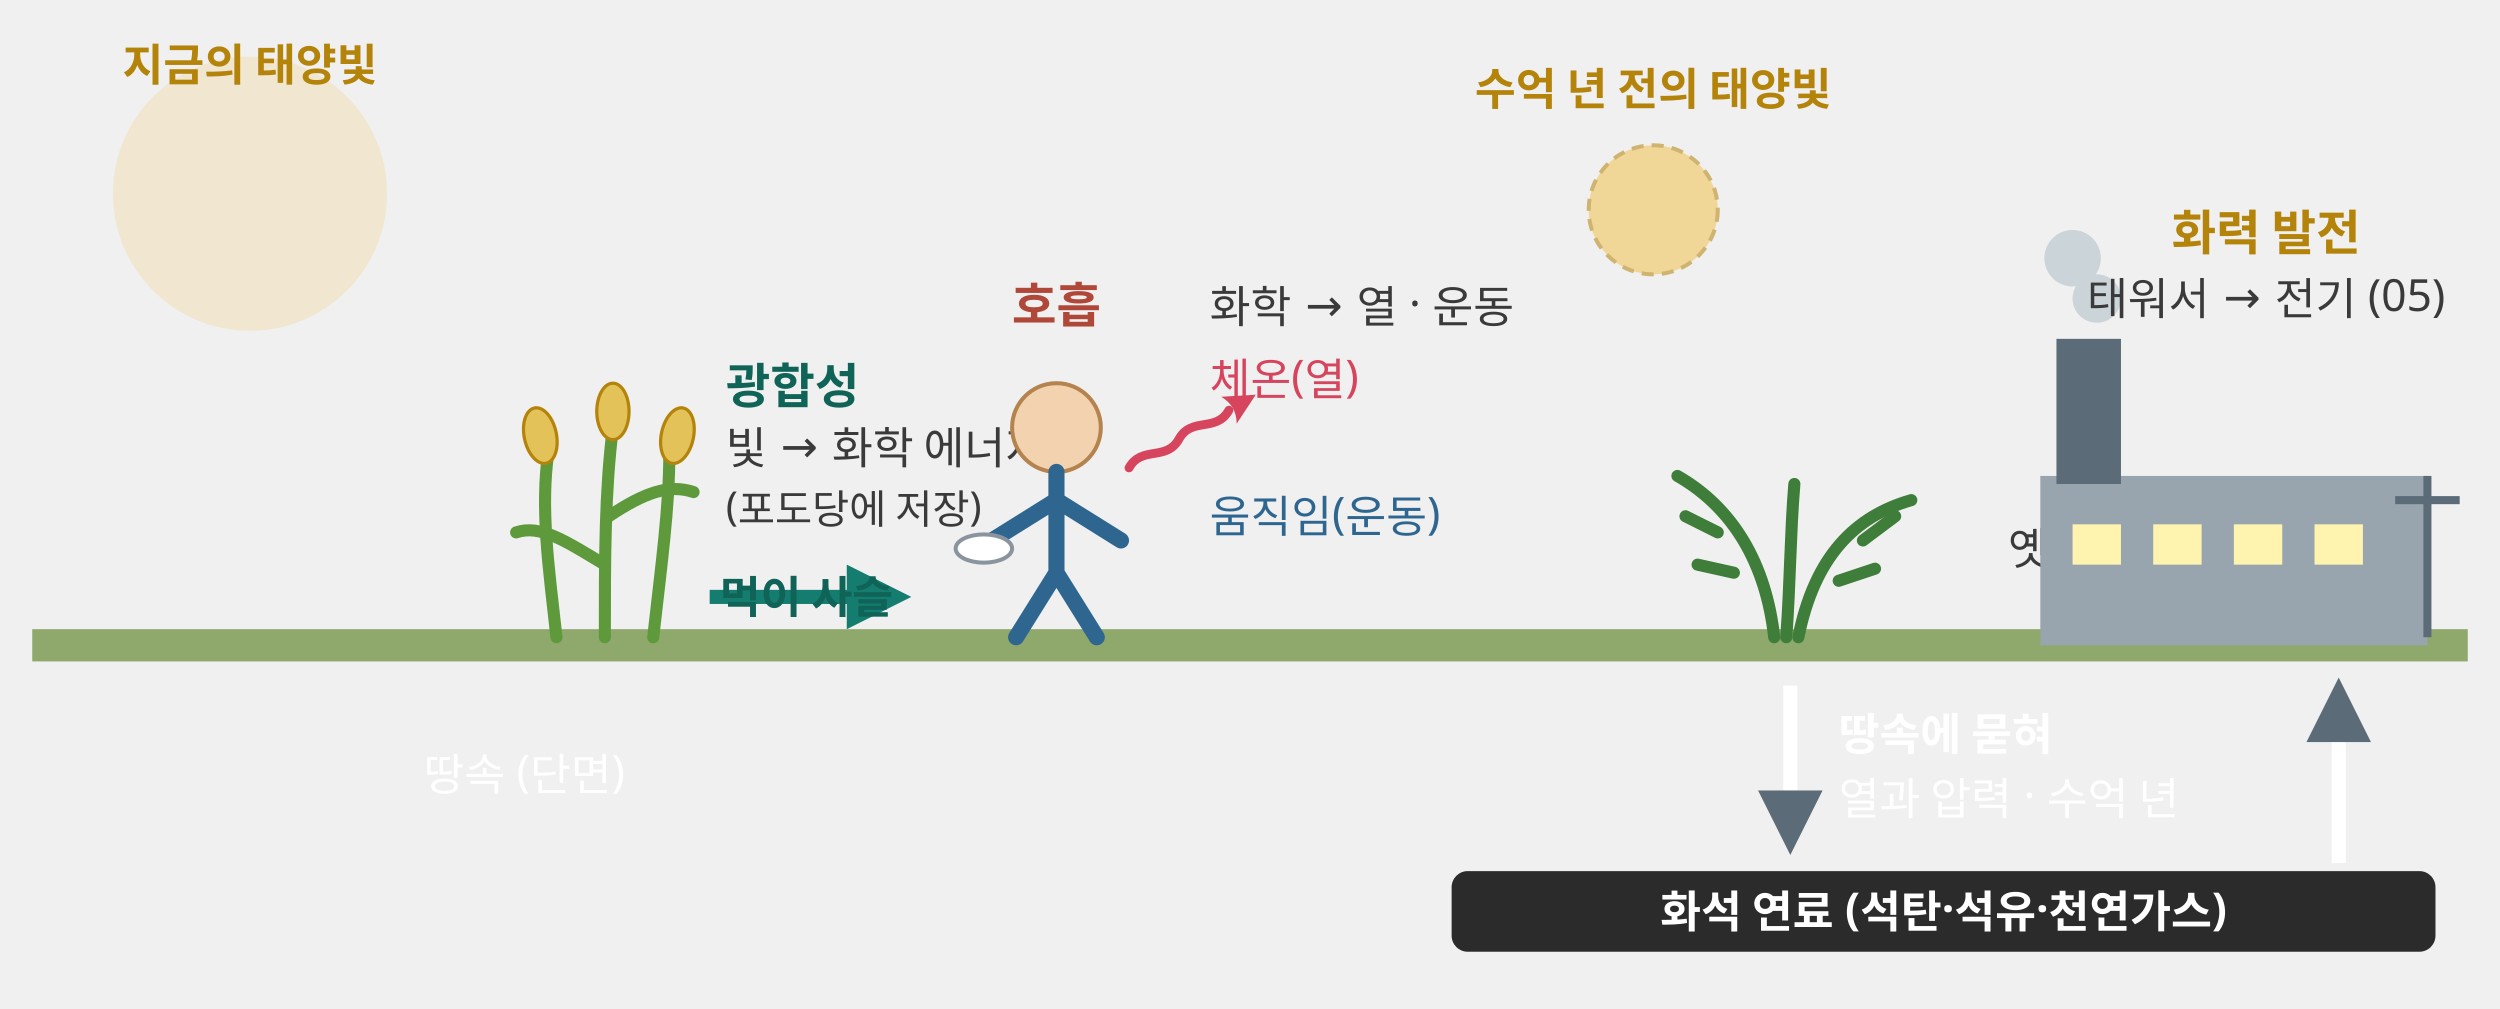
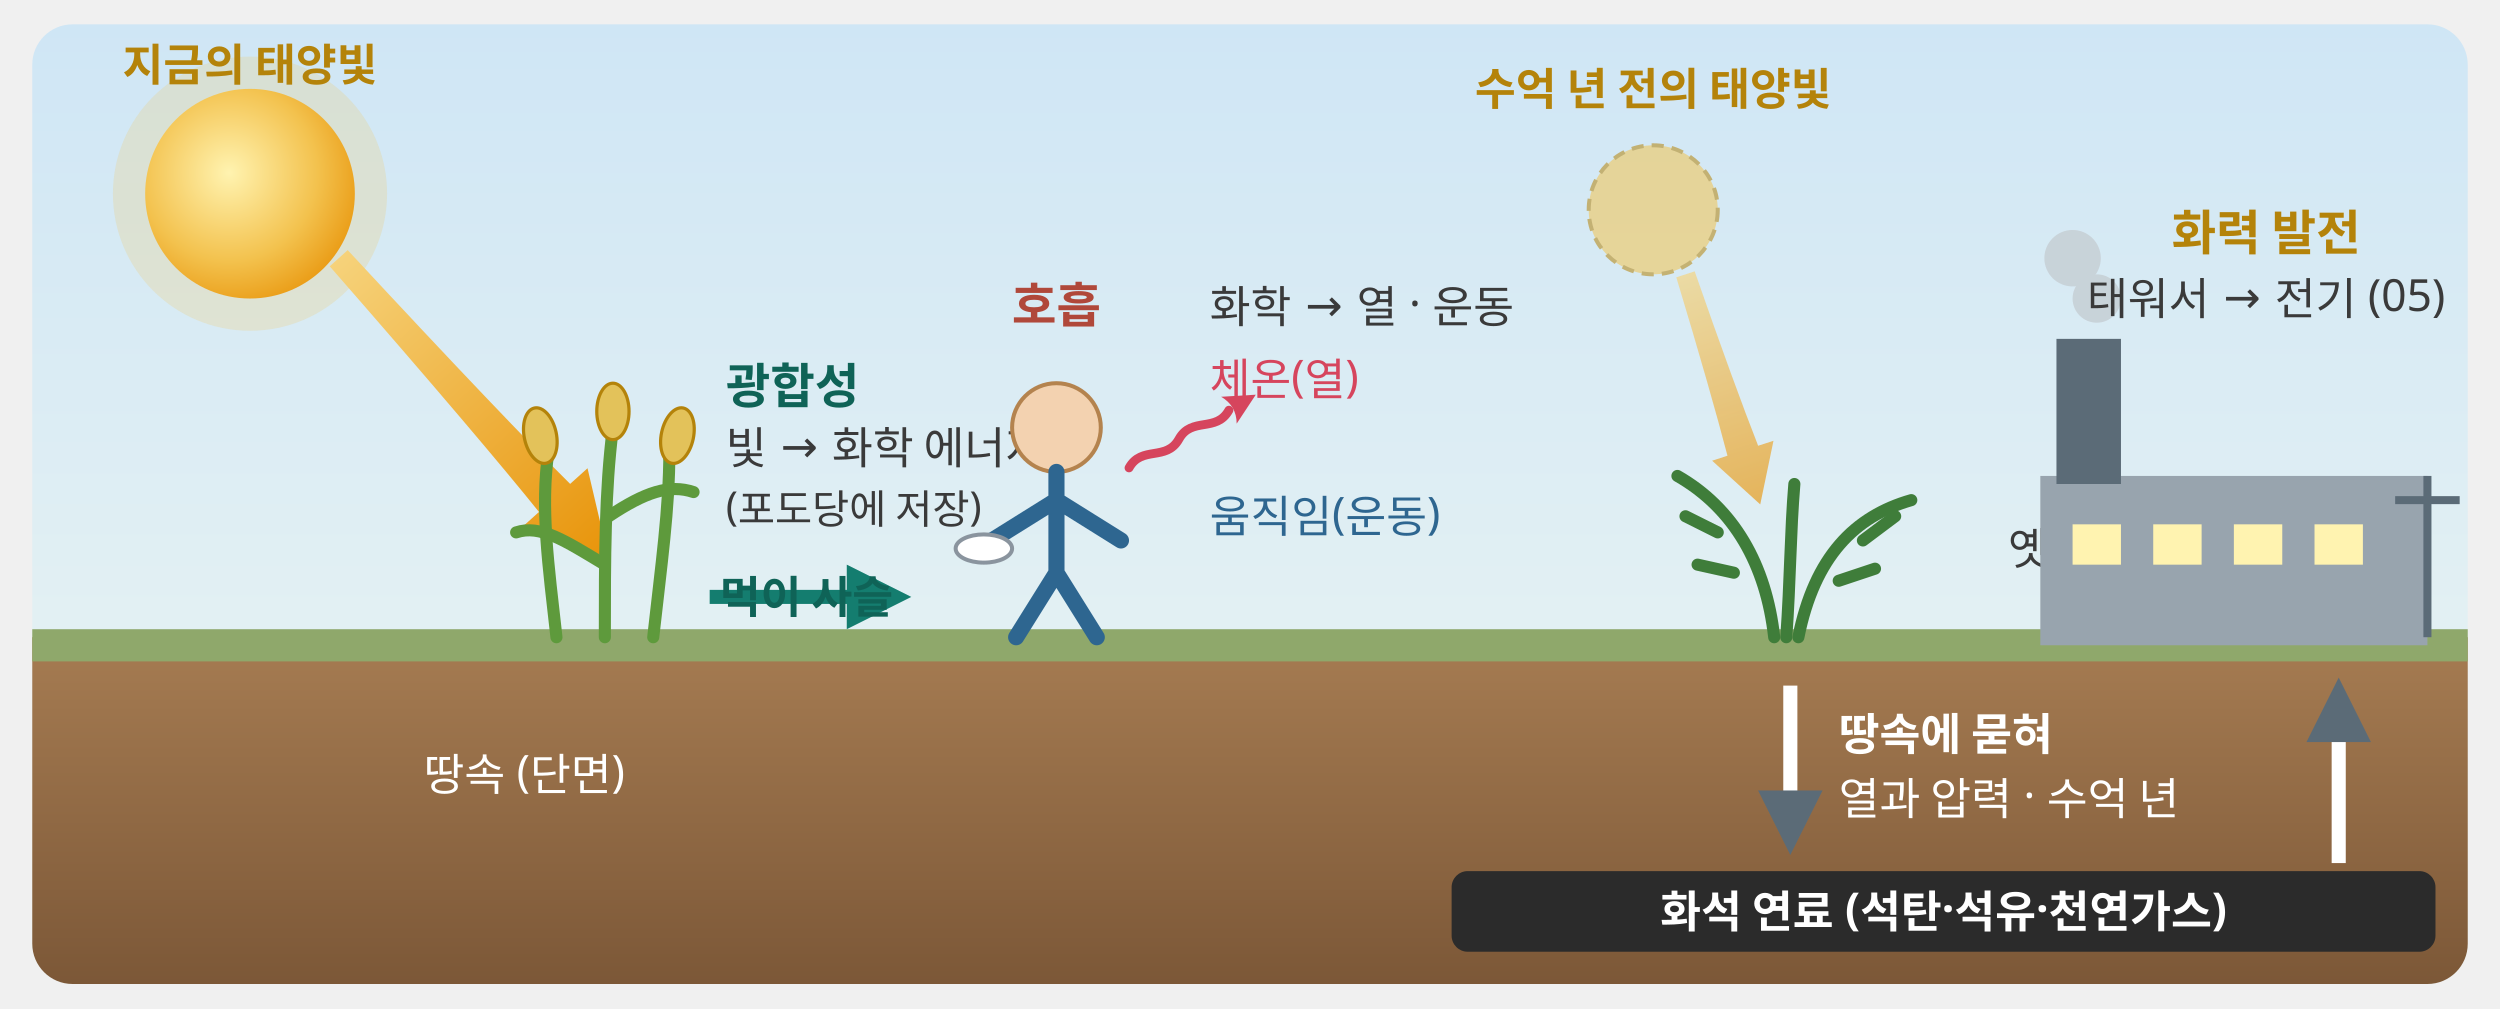
<svg width="600" height="242" viewBox="0 0 620 250" font-family="PC Sans">
  <defs>
+     <linearGradient id="beamG-2204-03" x1="0" y1="0" x2="1" y2="0">
+       <stop offset="0" stop-color="#F6D27A" />
+       <stop offset="1" stop-color="#E8940A" />
+     </linearGradient>
    <marker id="bigG-2204-03" markerUnits="userSpaceOnUse" markerWidth="16" markerHeight="16" refX="12" refY="8" orient="auto">
      <path d="M0,0 L16,8 L0,16 Z" fill="#5B6B77" />
    </marker>
    <marker id="bigT-2204-03" markerUnits="userSpaceOnUse" markerWidth="16" markerHeight="16" refX="12" refY="8" orient="auto">
      <path d="M0,0 L16,8 L0,16 Z" fill="#147D6F" />
    </marker>
+     <clipPath id="clipB-2204-03">
+       <rect x="8" y="6" width="604" height="238" rx="10" />
+     </clipPath>
+     <linearGradient id="skyG-2204-03" x1="0" y1="0" x2="0" y2="1">
+       <stop offset="0" stop-color="#CFE6F5" />
+       <stop offset="1" stop-color="#EEF6F2" />
+     </linearGradient>
+     <linearGradient id="soilG-2204-03" x1="0" y1="0" x2="0" y2="1">
+       <stop offset="0" stop-color="#A67C52" />
+       <stop offset="1" stop-color="#7A5636" />
+     </linearGradient>
+     <radialGradient id="sunG-2204-03" cx="0.4" cy="0.4" r="0.7">
+       <stop offset="0" stop-color="#FFF3B0" />
+       <stop offset="0.6" stop-color="#F3C24E" />
+       <stop offset="1" stop-color="#E8940A" />
+     </radialGradient>
  </defs>
-   <g clip-path="url(#clipB)">
-     <rect x="8" y="6" width="604" height="238" fill="url(#skyG)" />
-     <rect x="8" y="158" width="604" height="90" fill="url(#soilG)" />
+   <g clip-path="url(#clipB-2204-03)">
+     <rect x="8" y="6" width="604" height="238" fill="url(#skyG-2204-03)" />
+     <rect x="8" y="158" width="604" height="90" fill="url(#soilG-2204-03)" />
    <rect x="8" y="156" width="604" height="8" fill="#8FA86B" />
    <circle cx="62" cy="48" r="34" fill="#F3C24E" opacity="0.2" />
-     <circle cx="62" cy="48" r="26" fill="url(#sunG)" />
+     <circle cx="62" cy="48" r="26" fill="url(#sunG-2204-03)" />
    <text x="62" y="20" text-anchor="middle" font-size="11" font-weight="800" fill="#B4830A">지금의 태양빛</text>
    <g transform="translate(84,64) rotate(48)">
-       <path d="M0,-3 C40,-3.6 66,-4.4 80,-5.2 L80,-11 L100,0 L80,11 L80,5.2 C66,4.4 40,3.6 0,3 Z" fill="url(#beamG)" />
+       <path d="M0,-3 C40,-3.6 66,-4.4 80,-5.2 L80,-11 L100,0 L80,11 L80,5.2 C66,4.4 40,3.6 0,3 Z" fill="url(#beamG-2204-03)" />
    </g>
    <g stroke="#5E9A3C" stroke-width="3" stroke-linecap="round" fill="none">
      <path d="M138,158 C136,140 134,126 136,112" />
      <path d="M150,158 C150,138 150,122 152,106" />
      <path d="M162,158 C164,140 166,126 166,112" />
      <path d="M150,140 C140,134 134,130 128,132" />
      <path d="M151,128 C160,122 166,120 172,122" />
    </g>
    <g fill="#E3C25A" stroke="#B4830A" stroke-width="0.8">
      <ellipse cx="134" cy="108" rx="4" ry="7" transform="rotate(-12 134 108)" />
      <ellipse cx="152" cy="102" rx="4" ry="7" />
      <ellipse cx="168" cy="108" rx="4" ry="7" transform="rotate(12 168 108)" />
    </g>
    <text x="180" y="100" font-size="12" font-weight="900" fill="#0F6357">광합성</text>
    <text x="180" y="115" font-size="11" fill="#3A3A3A">빛 → 화학 에너지</text>
    <text x="180" y="129" font-size="10" fill="#3A3A3A">(포도당에 저장)</text>
    <line x1="176" y1="148" x2="222" y2="148" stroke="#147D6F" stroke-width="3.5" marker-end="url(#bigT-2204-03)" />
    <text x="200" y="152" text-anchor="middle" font-size="11" font-weight="800" fill="#0F6357">먹이 사슬</text>
    <circle cx="262" cy="106" r="11" fill="#F3D2B0" stroke="#B4834E" stroke-width="1" />
    <path d="M262,117 L262,142 M262,142 L252,158 M262,142 L272,158 M262,124 L246,134 M262,124 L278,134" stroke="#2E6690" stroke-width="4" stroke-linecap="round" fill="none" />
    <ellipse cx="244" cy="136" rx="7" ry="3.5" fill="#fff" stroke="#8A949E" stroke-width="1" />
    <text x="262" y="80" text-anchor="middle" font-size="12" font-weight="900" fill="#B0483A">호흡</text>
    <text x="300" y="80" font-size="11" fill="#3A3A3A">화학 → 열 · 운동</text>
    <g transform="translate(280,116) rotate(-30) scale(0.55)">
      <path d="M0,0 C10,-6 16,6 26,0 C36,-6 42,6 52,0" fill="none" stroke="#D6455D" stroke-width="4" stroke-linecap="round" />
      <path d="M66,0 L52,-7 Q56,0 52,7 Z" fill="#D6455D" />
    </g>
    <text x="300" y="98" font-size="11" fill="#D6455D">체온(열)</text>
    <text x="300" y="132" font-size="11" fill="#2E6690">움직임(운동)</text>
    <circle cx="410" cy="52" r="16" fill="#F3C24E" opacity="0.55" stroke="#B4830A" stroke-width="1" stroke-dasharray="3 2" />
    <text x="410" y="26" text-anchor="middle" font-size="11" font-weight="800" fill="#B4830A">수억 년 전의 태양빛</text>
    <g transform="translate(418,68) rotate(72)" opacity="0.65">
-       <path d="M0,-2.4 C20,-2.8 36,-3.4 46,-4 L46,-8 L60,0 L46,8 L46,4 C36,3.4 20,2.8 0,2.4 Z" fill="url(#beamG)" />
+       <path d="M0,-2.4 C20,-2.8 36,-3.4 46,-4 L46,-8 L60,0 L46,8 L46,4 C36,3.4 20,2.8 0,2.4 Z" fill="url(#beamG-2204-03)" />
    </g>
    <g stroke="#3F7D3A" stroke-width="3" stroke-linecap="round" fill="none">
      <path d="M440,158 C438,140 430,126 416,118" />
      <path d="M446,158 C450,138 460,128 474,124" />
      <path d="M443,158 C444,144 444,132 445,120" />
      <path d="M426,132 l-8,-4 M430,142 l-9,-2 M462,134 l8,-6 M456,144 l9,-3" />
    </g>
    <text x="498" y="140" font-size="11" fill="#3A3A3A">옛 생물의 광합성</text>
    <line x1="444" y1="170" x2="444" y2="208" stroke="#fff" stroke-width="3.5" marker-end="url(#bigG-2204-03)" />
    <text x="456" y="186" font-size="11" font-weight="800" fill="#fff">땅속에 묻혀</text>
    <text x="456" y="202" font-size="11" fill="#fff">열과 압력 · 수억 년</text>
    <text x="130" y="196" text-anchor="middle" font-size="11" fill="#fff">땅속 (단면)</text>
    <rect x="360" y="216" width="244" height="20" rx="4" fill="#2B2B2B" />
    <text x="482" y="230" text-anchor="middle" font-size="11" font-weight="800" fill="#fff">화석 연료 (석탄·석유·천연가스)</text>
    <line x1="580" y1="214" x2="580" y2="172" stroke="#fff" stroke-width="3.5" marker-end="url(#bigG-2204-03)" />
    <rect x="506" y="118" width="96" height="42" fill="#98A4AE" />
    <g fill="#FFF3B0">
      <rect x="514" y="130" width="12" height="10" />
      <rect x="534" y="130" width="12" height="10" />
      <rect x="554" y="130" width="12" height="10" />
      <rect x="574" y="130" width="12" height="10" />
    </g>
    <rect x="510" y="84" width="16" height="36" fill="#5B6B77" />
    <g fill="#C7D0D6" opacity="0.9">
      <circle cx="520" cy="74" r="6" />
      <circle cx="514" cy="64" r="7" />
    </g>
    <text x="562" y="62" text-anchor="middle" font-size="12" font-weight="900" fill="#B4830A">화력 발전</text>
    <text x="562" y="78" text-anchor="middle" font-size="11" fill="#3A3A3A">태워서 → 전기 (05)</text>
    <line x1="602" y1="118" x2="602" y2="158" stroke="#5B6B77" stroke-width="2" />
    <line x1="594" y1="124" x2="610" y2="124" stroke="#5B6B77" stroke-width="2" />
  </g>
</svg>
